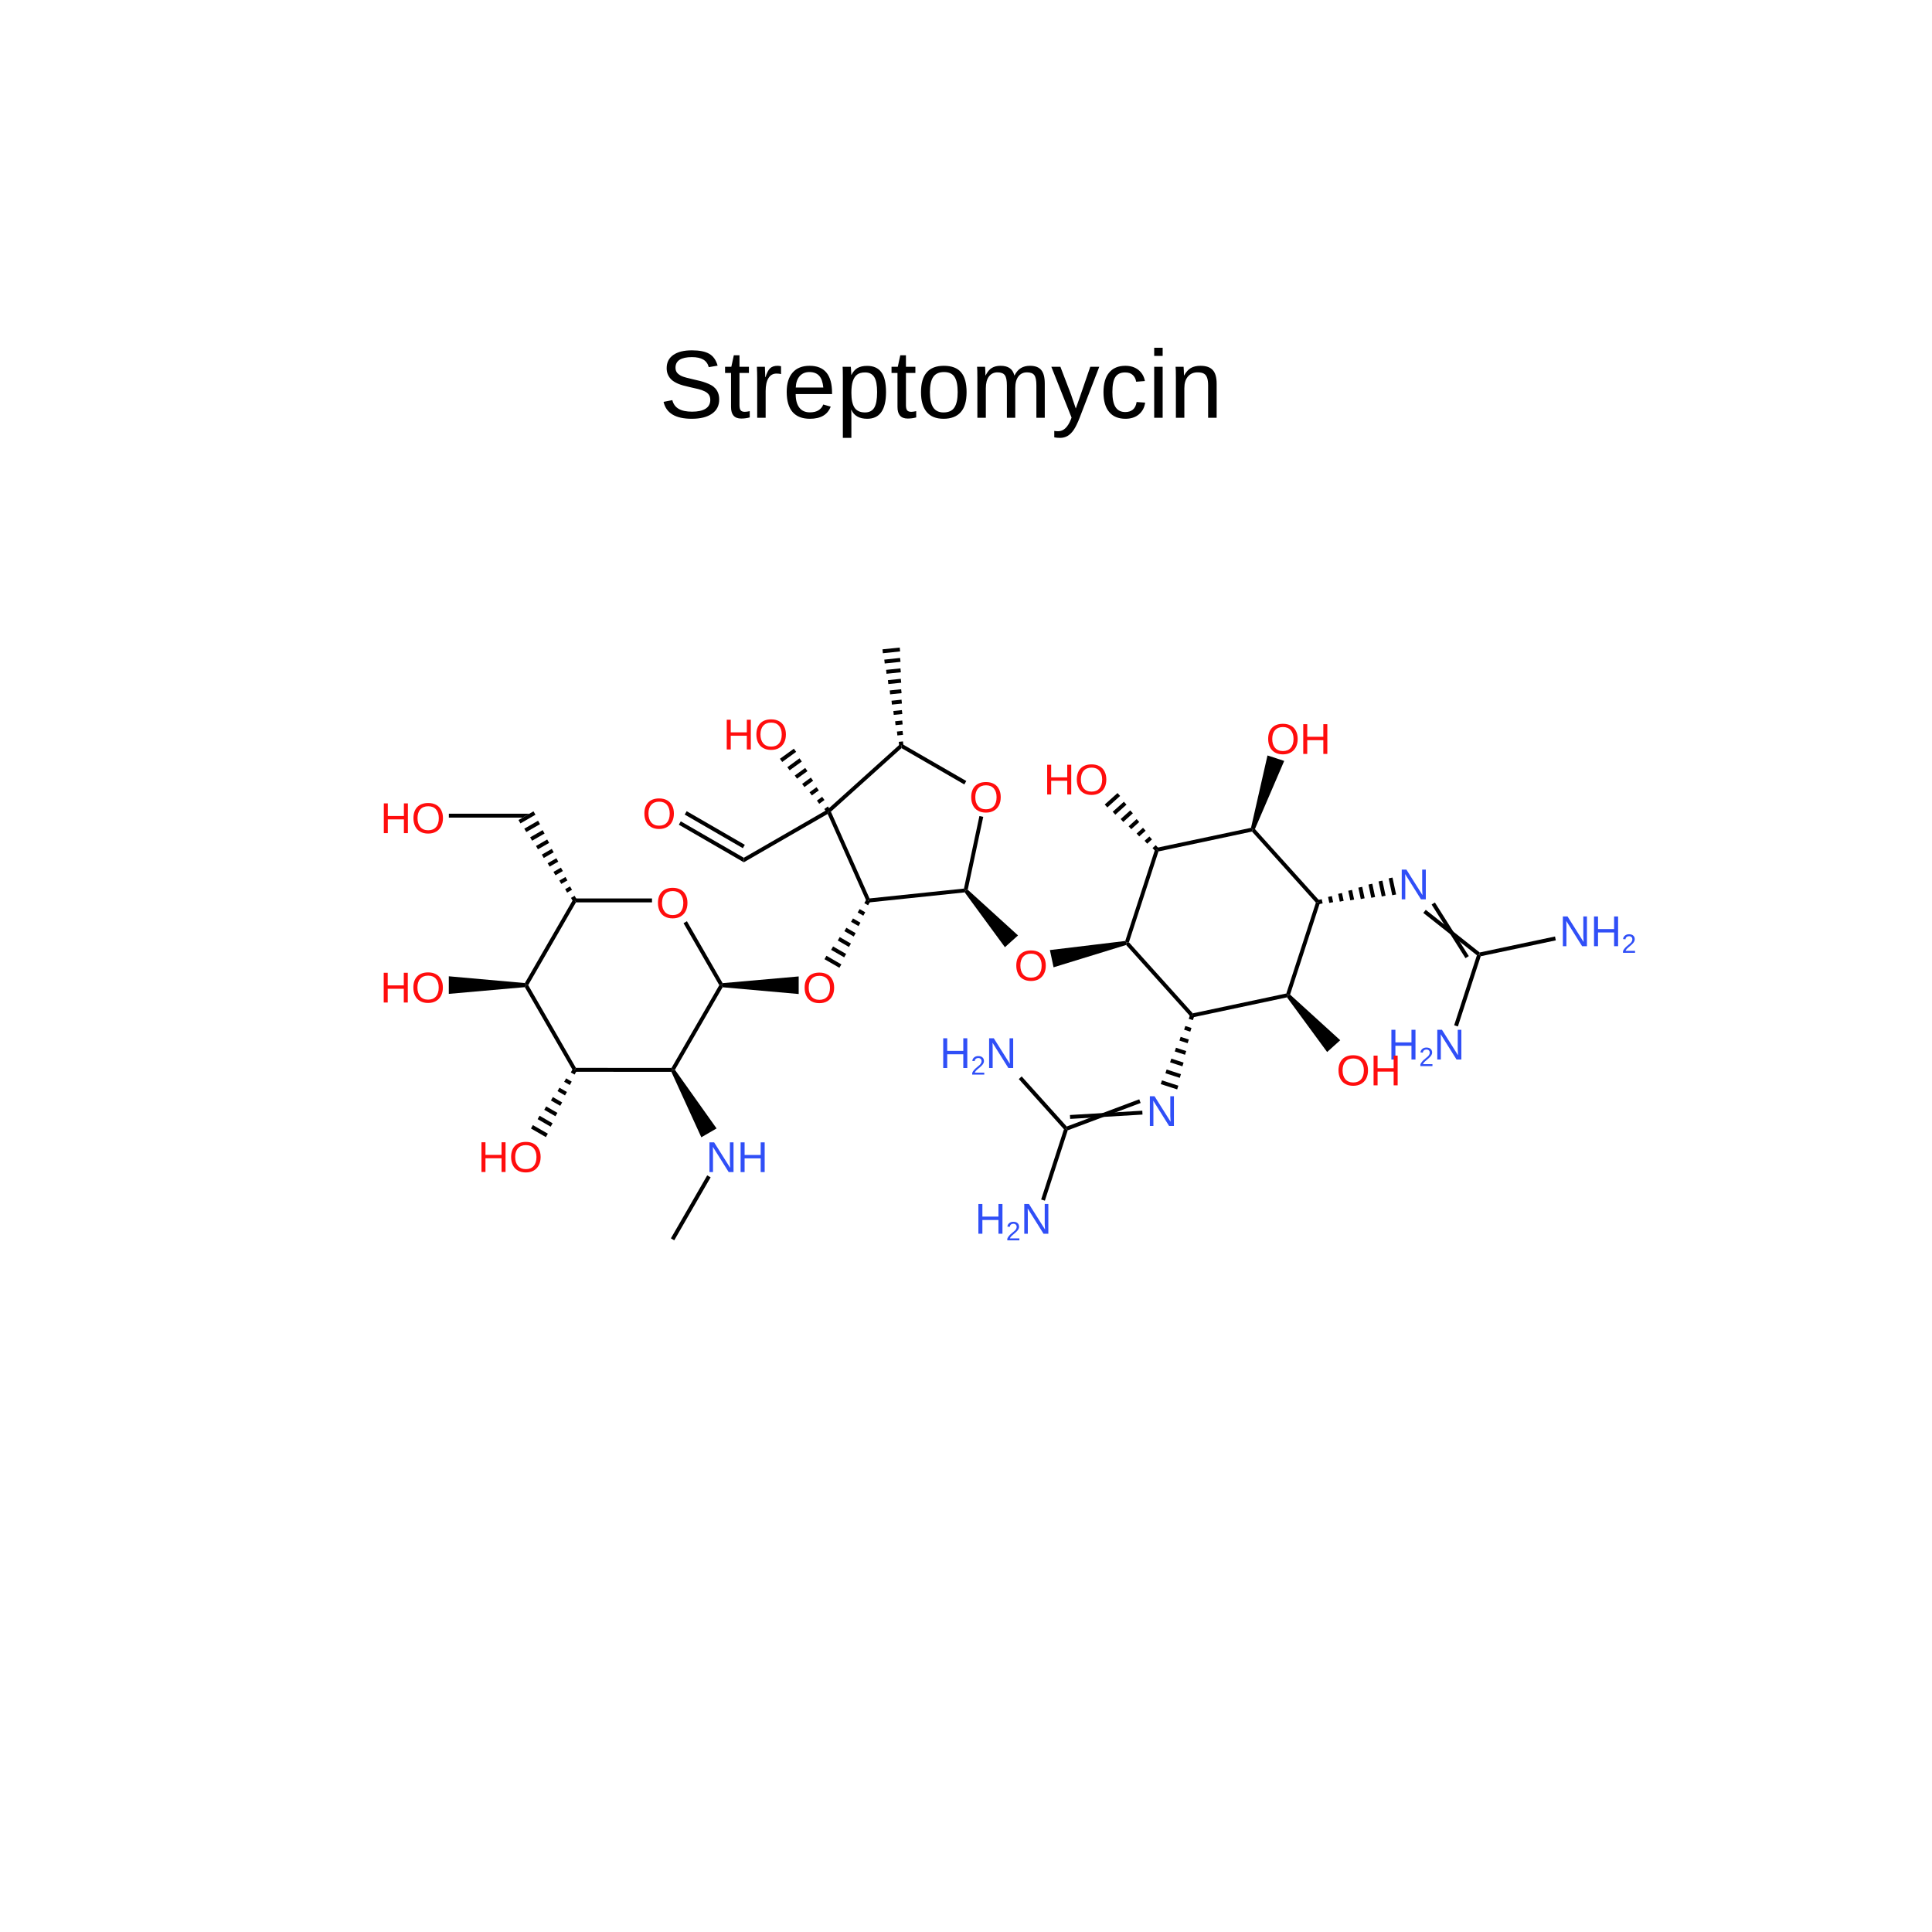
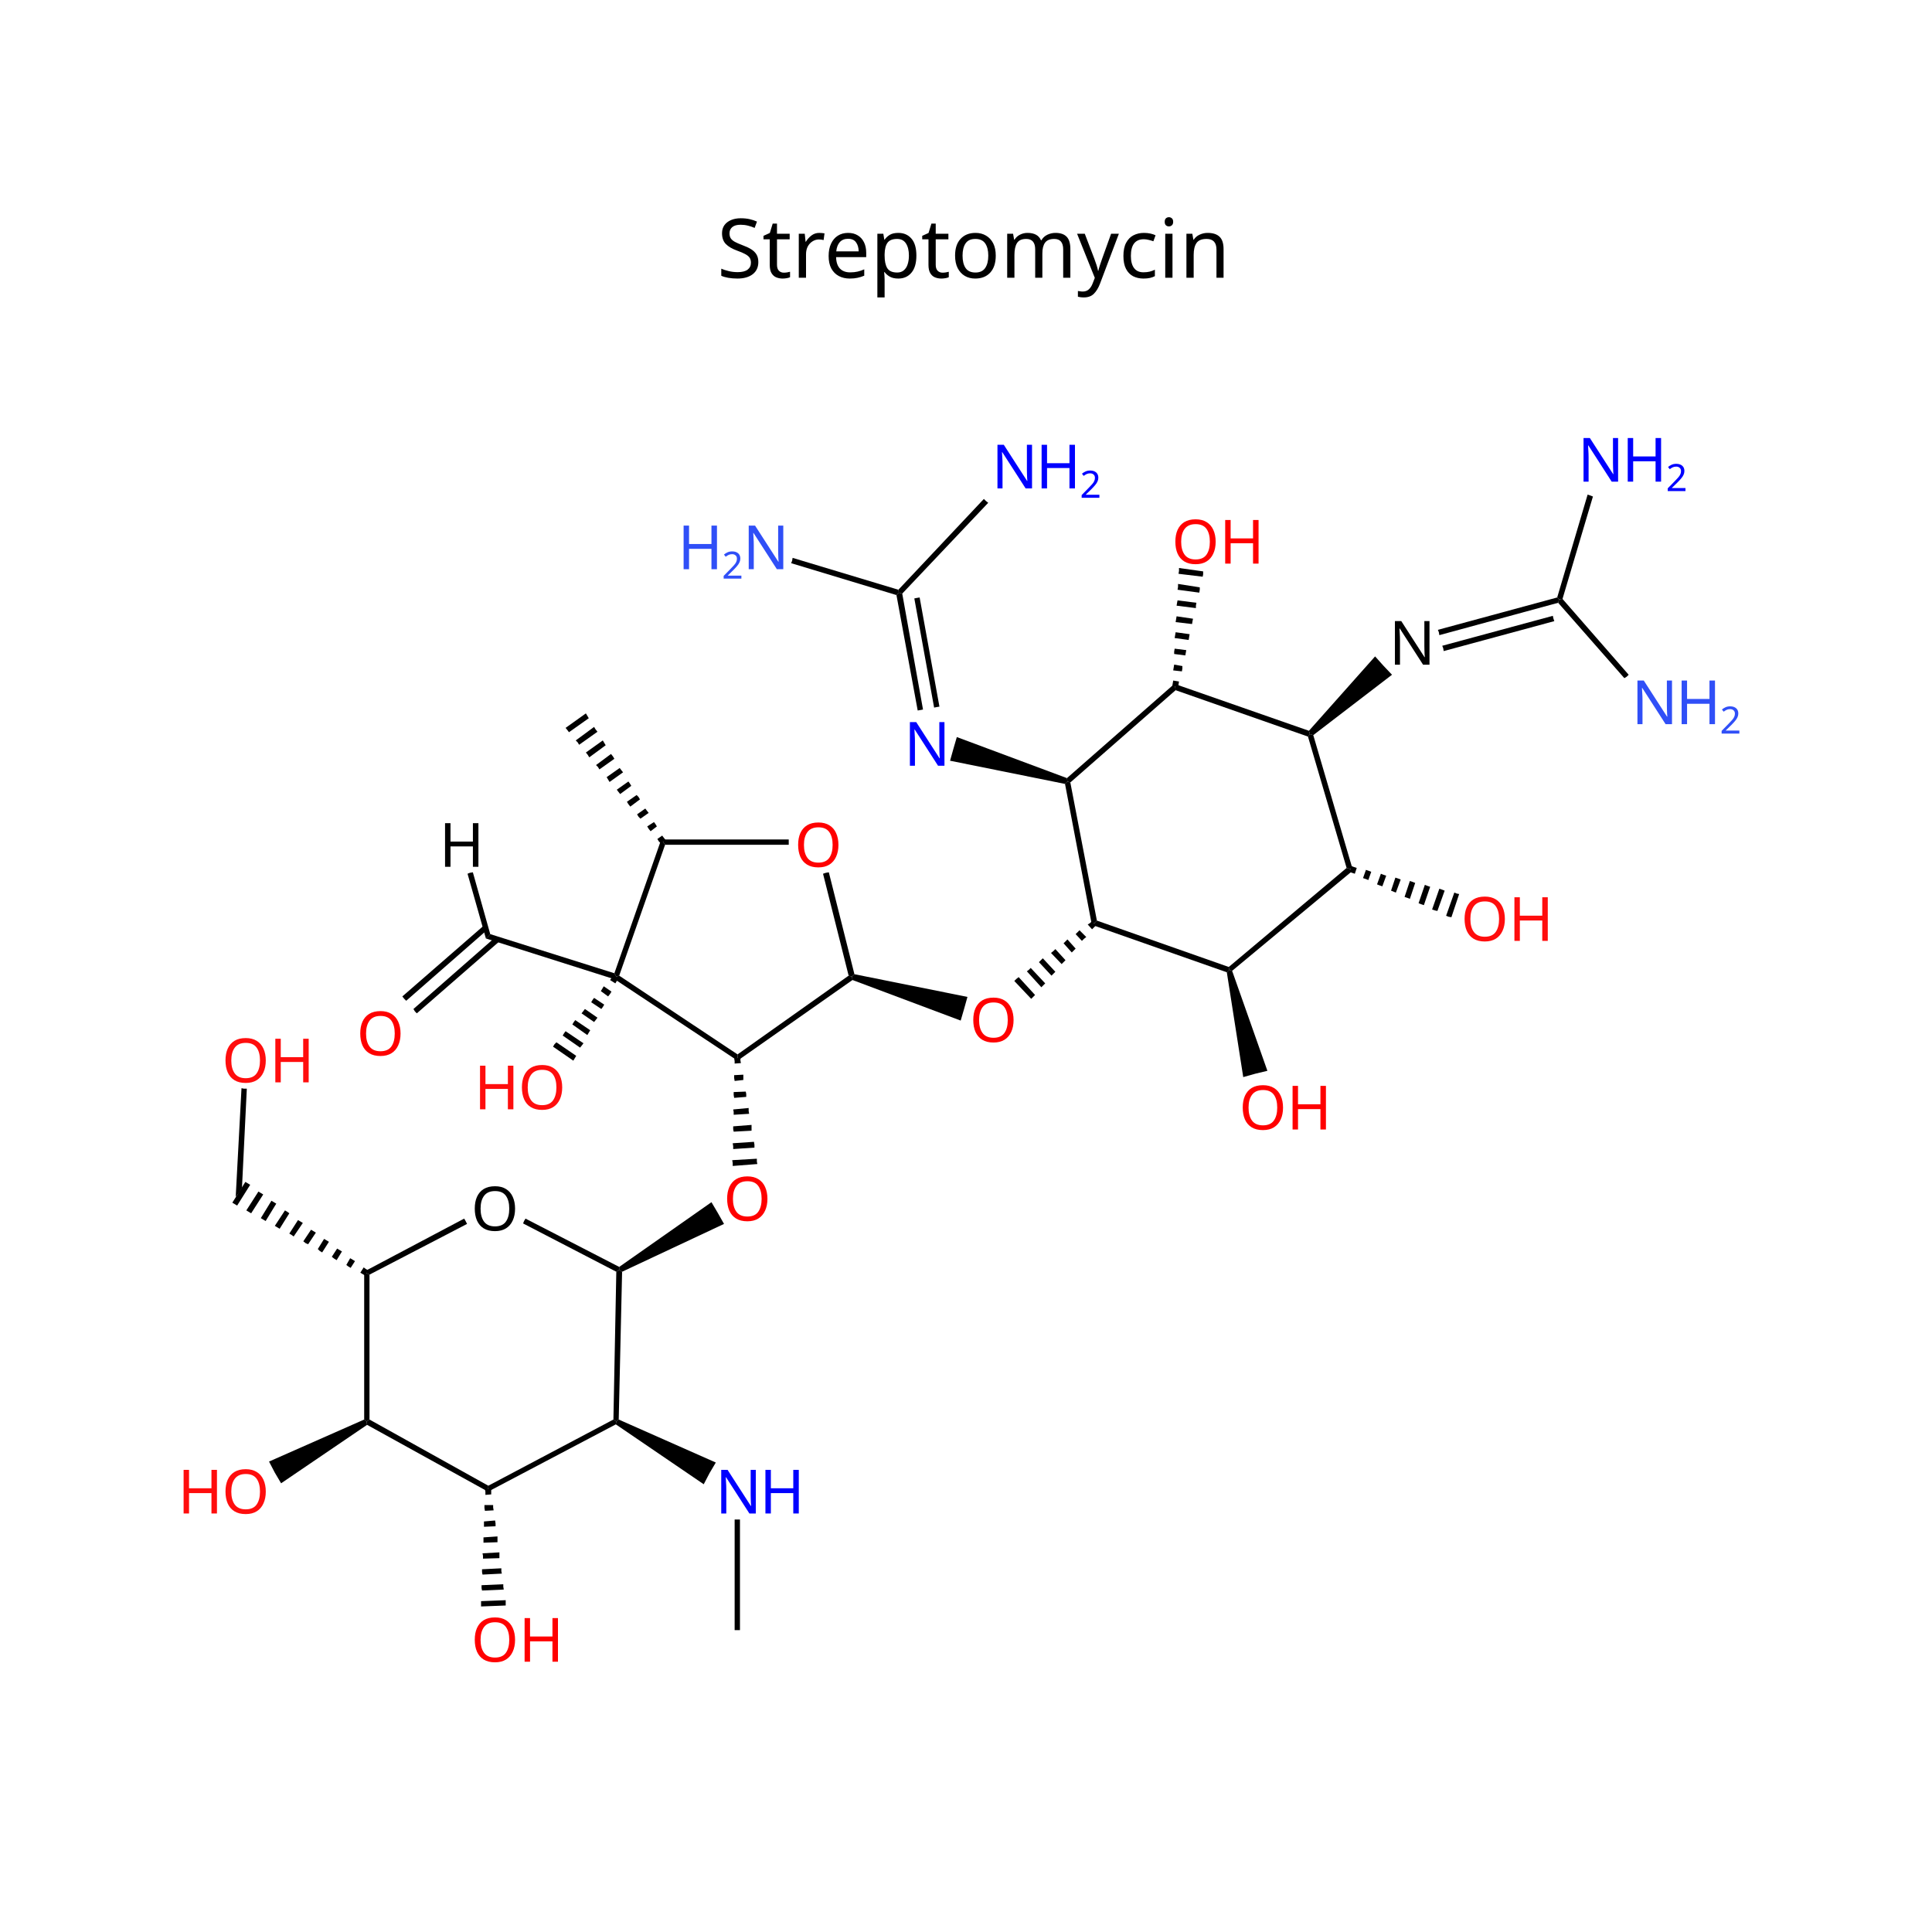
- <svg xmlns="http://www.w3.org/2000/svg" id="图层_1" data-name="图层 1" viewBox="0 0 400 400">
-   <defs>
-     <style>.cls-1,.cls-2,.cls-3,.cls-4{isolation:isolate;}.cls-2,.cls-3{font-size:8.93px;}.cls-2{fill:#ff0d0d;}.cls-2,.cls-3,.cls-4,.cls-5{font-family:ArialMT, Arial;}.cls-3,.cls-4{fill:#304ff7;}.cls-4{font-size:5.5px;}.cls-5{font-size:20px;}</style>
-   </defs>
-   <polygon points="187.03 154.3 186.16 154.39 186.12 153.99 186.08 153.59 186.95 153.5 186.99 153.9 187.03 154.3" />
-   <polygon points="186.96 152.14 185.79 152.27 185.75 151.86 185.7 151.46 186.87 151.34 186.91 151.74 186.96 152.14" />
-   <polygon points="186.88 149.99 185.41 150.14 185.37 149.74 185.33 149.33 186.8 149.18 186.84 149.58 186.88 149.99" />
-   <polygon points="186.81 147.83 185.04 148.01 185 147.61 184.96 147.21 186.72 147.02 186.77 147.42 186.81 147.83" />
-   <polygon points="186.73 145.67 184.66 145.88 184.62 145.48 184.58 145.08 186.65 144.86 186.69 145.26 186.73 145.67" />
-   <polygon points="186.66 143.51 184.29 143.76 184.25 143.35 184.21 142.95 186.57 142.7 186.62 143.1 186.66 143.51" />
-   <polygon points="186.59 141.35 183.92 141.63 183.87 141.22 183.83 140.82 186.5 140.54 186.54 140.95 186.59 141.35" />
-   <polygon points="186.51 139.19 183.54 139.5 183.5 139.1 183.46 138.69 186.43 138.38 186.47 138.79 186.51 139.19" />
-   <polygon points="186.44 137.03 183.17 137.37 183.13 136.97 183.08 136.57 186.35 136.22 186.4 136.63 186.44 137.03" />
-   <polygon points="186.36 134.87 182.79 135.25 182.75 134.84 182.71 134.44 186.28 134.07 186.32 134.47 186.36 134.87" />
-   <polygon points="186.65 154.89 172.03 168.05 171.55 167.94 171.28 167.64 186.33 154.09 186.6 154.4 186.65 154.89" />
-   <polygon points="172.03 168.05 180.03 186.01 179.78 186.45 179.41 186.61 171.36 168.52 171.55 167.94 172.03 168.05" />
-   <polygon points="180.03 186.01 199.58 183.97 199.92 184.34 199.73 184.76 179.82 186.85 179.78 186.45 180.03 186.01" />
-   <polygon points="199.58 183.97 202.78 168.95 203.18 169.03 203.57 169.12 200.36 184.2 199.92 184.34 199.58 183.97" />
-   <g class="cls-1">
-     <text class="cls-2" transform="translate(200.66 168.15)">O</text>
+ <svg xmlns="http://www.w3.org/2000/svg" version="1.1" id="图层_1" x="0px" y="0px" viewBox="0 0 400 400" style="enable-background:new 0 0 400 400;" xml:space="preserve">
+   <style type="text/css">
+ 	.st0{fill:#FF0D0D;}
+ 	.st1{font-family:'ArialMT';}
+ 	.st2{font-size:12.66px;}
+ 	.st3{fill:#304FF7;}
+ 	.st4{font-size:7.79px;}
+ 	.st5{fill:#0000FF;}
+ 	.st6{fill:#FF0000;}
+ 	.st7{font-size:17px;}
+ </style>
+   <g>
+     <text transform="matrix(1 0 0 1 302.46 194.8)" class="st0 st1 st2">O</text>
+     <text transform="matrix(1 0 0 1 312.31 194.8)" class="st0 st1 st2">H</text>
  </g>
-   <polygon points="199.65 162.41 186.65 154.89 186.6 154.4 186.8 154.05 200.06 161.7 199.85 162.06 199.65 162.41" />
-   <polygon points="200.36 184.2 210.77 193.67 209.41 194.89 208.06 196.11 199.73 184.76 199.92 184.34 200.36 184.2" />
-   <g class="cls-1">
-     <text class="cls-2" transform="translate(209.99 203.01)">O</text>
+   <g>
+     <text transform="matrix(1 0 0 1 140.3 117.85)" class="st3 st1 st2">H</text>
+     <text transform="matrix(1 0 0 1 149.45 119.8)" class="st3 st1 st4">2</text>
+     <text transform="matrix(1 0 0 1 153.78 117.85)" class="st3 st1 st2">N</text>
  </g>
-   <polygon points="233.15 195.65 218.13 200.27 217.75 198.48 217.37 196.7 232.97 194.82 233.27 195.19 233.15 195.65" />
-   <polygon points="233.73 195.09 246.96 209.8 246.82 210.25 246.52 210.52 233.15 195.65 233.27 195.19 233.73 195.09" />
-   <polygon points="246.96 209.8 266.32 205.69 266.63 206.04 266.46 206.49 246.9 210.64 246.82 210.25 246.96 209.8" />
-   <polygon points="266.32 205.69 272.44 186.88 272.9 186.78 273.28 186.91 267.1 205.92 266.63 206.04 266.32 205.69" />
-   <polygon points="272.44 186.88 259.21 172.17 259.35 171.73 259.82 171.65 273.2 186.51 272.9 186.78 272.44 186.88" />
-   <polygon points="259.21 172.17 239.85 176.28 239.54 175.93 239.46 175.53 259.01 171.39 259.35 171.73 259.21 172.17" />
-   <polygon points="239.83 175.58 239.16 176.18 238.89 175.88 238.62 175.58 239.29 174.98 239.56 175.28 239.83 175.58" />
-   <polygon points="238.51 173.78 237.51 174.68 237.24 174.38 236.97 174.08 237.97 173.18 238.24 173.48 238.51 173.78" />
-   <polygon points="237.19 171.98 235.86 173.18 235.59 172.88 235.32 172.58 236.65 171.38 236.92 171.68 237.19 171.98" />
-   <polygon points="235.87 170.18 234.21 171.68 233.94 171.38 233.67 171.08 235.33 169.58 235.6 169.88 235.87 170.18" />
-   <polygon points="234.55 168.38 232.56 170.18 232.29 169.88 232.02 169.57 234.01 167.78 234.28 168.08 234.55 168.38" />
-   <polygon points="233.23 166.59 230.91 168.68 230.64 168.37 230.37 168.07 232.69 165.99 232.96 166.29 233.23 166.59" />
-   <polygon points="231.91 164.79 229.26 167.17 228.99 166.87 228.72 166.57 231.37 164.19 231.64 164.49 231.91 164.79" />
-   <g class="cls-1">
-     <text class="cls-2" transform="translate(216.07 164.49)">H</text>
-     <text class="cls-2" transform="translate(222.52 164.49)">O</text>
+   <g>
+     <text transform="matrix(1 0 0 1 98.15 229.67)" class="st0 st1 st2">H</text>
+     <text transform="matrix(1 0 0 1 107.29 229.67)" class="st0 st1 st2">O</text>
  </g>
-   <polygon points="239.85 176.28 233.73 195.09 233.27 195.19 232.97 194.82 239.16 175.81 239.54 175.93 239.85 176.28" />
-   <polygon points="259.01 171.39 262.42 156.41 264.15 156.97 265.88 157.54 259.82 171.65 259.35 171.73 259.01 171.39" />
-   <g class="cls-1">
-     <text class="cls-2" transform="translate(262.14 156.09)">O</text>
-     <text class="cls-2" transform="translate(269.09 156.09)">H</text>
+   <g>
+     <text transform="matrix(1 0 0 1 45.92 224.09)" class="st0 st1 st2">O</text>
+     <text transform="matrix(1 0 0 1 55.77 224.09)" class="st0 st1 st2">H</text>
  </g>
-   <polygon points="273.05 187.21 272.86 186.34 273.26 186.25 273.65 186.17 273.84 187.04 273.44 187.12 273.05 187.21" />
-   <polygon points="275.22 186.94 274.96 185.7 275.35 185.61 275.75 185.53 276.01 186.78 275.62 186.86 275.22 186.94" />
-   <polygon points="277.39 186.68 277.05 185.06 277.44 184.97 277.84 184.89 278.19 186.51 277.79 186.59 277.39 186.68" />
-   <polygon points="279.56 186.41 279.14 184.42 279.54 184.33 279.93 184.25 280.36 186.25 279.96 186.33 279.56 186.41" />
-   <polygon points="281.74 186.15 281.23 183.78 281.63 183.69 282.03 183.61 282.53 185.98 282.13 186.06 281.74 186.15" />
-   <polygon points="283.91 185.88 283.33 183.14 283.72 183.05 284.12 182.97 284.7 185.72 284.31 185.8 283.91 185.88" />
-   <polygon points="286.08 185.62 285.42 182.5 285.81 182.41 286.21 182.33 286.87 185.45 286.48 185.53 286.08 185.62" />
-   <polygon points="288.25 185.35 287.51 181.86 287.91 181.77 288.3 181.69 289.05 185.19 288.65 185.27 288.25 185.35" />
-   <g class="cls-1">
-     <text class="cls-3" transform="translate(289.48 186.2)">N</text>
+   <g>
+     <text transform="matrix(1 0 0 1 36.78 313.35)" class="st0 st1 st2">H</text>
+     <text transform="matrix(1 0 0 1 45.92 313.35)" class="st0 st1 st2">O</text>
  </g>
-   <polygon points="297.08 186.85 304.1 197.95 303.75 198.17 303.41 198.38 296.4 187.28 296.74 187.06 297.08 186.85" />
-   <polygon points="295.19 188.37 306.36 197.2 306.25 197.64 305.78 197.78 294.68 189.01 294.94 188.69 295.19 188.37" />
-   <polygon points="306.36 197.2 321.95 193.89 322.03 194.29 322.11 194.69 306.57 197.98 306.25 197.64 306.36 197.2" />
-   <g class="cls-1">
-     <text class="cls-3" transform="translate(322.84 195.9)">N</text>
-     <text class="cls-3" transform="translate(329.29 195.9)">H</text>
-     <text class="cls-4" transform="translate(335.74 197.27)">2</text>
+   <g>
+     <text transform="matrix(1 0 0 1 337.78 149.93)" class="st3 st1 st2">N</text>
+     <text transform="matrix(1 0 0 1 346.93 149.93)" class="st3 st1 st2">H</text>
+     <text transform="matrix(1 0 0 1 356.07 151.88)" class="st3 st1 st4">2</text>
  </g>
-   <polygon points="306.57 197.98 301.84 212.52 301.45 212.39 301.07 212.26 305.78 197.78 306.25 197.64 306.57 197.98" />
-   <g class="cls-1">
-     <text class="cls-3" transform="translate(287.34 219.36)">H</text>
-     <text class="cls-4" transform="translate(293.79 220.73)">2</text>
-     <text class="cls-3" transform="translate(296.84 219.36)">N</text>
+   <polygon points="185.6,123.2 163.8,116.6 164,116.1 164.1,115.5 186,122.1 186.1,122.7 " />
+   <polygon points="190.4,123.7 194.5,146.3 193.9,146.4 193.4,146.5 189.3,123.9 189.8,123.8 " />
+   <polygon points="186.8,122.9 191.1,146.9 190.6,147 190,147.1 185.6,123.2 186.1,122.7 " />
+   <g>
+     <text transform="matrix(1 0 0 1 187.15 158.54)" class="st5 st1 st2">N</text>
  </g>
-   <polygon points="267.1 205.92 277.48 215.37 276.12 216.59 274.77 217.81 266.46 206.49 266.63 206.04 267.1 205.92" />
-   <g class="cls-1">
-     <text class="cls-2" transform="translate(276.7 224.71)">O</text>
-     <text class="cls-2" transform="translate(283.65 224.71)">H</text>
+   <polygon points="220.5,162.3 196.7,157.5 197.4,155 198.1,152.6 220.9,161.1 221,161.8 " />
+   <polygon points="220.9,161.1 242.9,141.8 243.3,142.2 243.4,142.9 221.6,162 221,161.8 " />
+   <polygon points="243.5,141.7 271,151.3 271.2,152 270.8,152.5 243.4,142.9 243.3,142.2 " />
+   <polygon points="271.9,152.2 280,179.8 279.5,179.9 278.8,179.7 270.8,152.5 271.2,152 " />
+   <polygon points="254.4,200.2 278.8,179.7 279.5,179.9 279.9,180.4 255.1,201 254.5,200.8 " />
+   <polygon points="227.1,190.6 254.4,200.2 254.5,200.8 254,201.3 226.4,191.6 226.6,191.1 " />
+   <polygon points="221.6,162 227.1,190.6 226.6,191.1 226,191.2 220.5,162.3 221,161.8 " />
+   <polygon points="226.1,190.7 226.9,191.6 226.5,192 226.1,192.4 225.2,191.4 225.7,191.1 " />
+   <polygon points="223.5,192.6 224.9,194 224.4,194.4 224,194.8 222.7,193.4 223.1,193 " />
+   <polygon points="221,194.5 222.7,196.4 222.3,196.8 221.9,197.2 220.2,195.3 220.6,194.9 " />
+   <polygon points="218.5,196.5 220.6,198.8 220.2,199.2 219.8,199.6 217.6,197.3 218.1,196.9 " />
+   <polygon points="215.9,198.4 218.5,201.2 218.1,201.6 217.7,202 215.1,199.2 215.5,198.8 " />
+   <polygon points="213.4,200.4 216.4,203.6 216,204 215.6,204.4 212.6,201.1 213,200.8 " />
+   <polygon points="210.9,202.3 214.3,206 213.9,206.4 213.5,206.8 210,203.1 210.4,202.7 " />
+   <g>
+     <text transform="matrix(1 0 0 1 200.74 215.72)" class="st6 st1 st2">O</text>
  </g>
-   <polygon points="246.37 210.17 247.23 210.44 247.1 210.83 246.97 211.21 246.12 210.94 246.25 210.55 246.37 210.17" />
-   <polygon points="245.41 212.42 246.68 212.83 246.56 213.22 246.43 213.6 245.16 213.19 245.28 212.8 245.41 212.42" />
-   <polygon points="244.44 214.67 246.14 215.22 246.01 215.61 245.89 215.99 244.19 215.44 244.31 215.06 244.44 214.67" />
-   <polygon points="243.47 216.92 245.6 217.61 245.47 218 245.35 218.38 243.22 217.69 243.35 217.31 243.47 216.92" />
-   <polygon points="242.51 219.17 245.05 220 244.93 220.39 244.8 220.77 242.25 219.94 242.38 219.56 242.51 219.17" />
-   <polygon points="241.54 221.43 244.51 222.39 244.38 222.78 244.26 223.16 241.29 222.2 241.41 221.81 241.54 221.43" />
-   <polygon points="240.57 223.68 243.97 224.78 243.84 225.17 243.72 225.55 240.32 224.45 240.45 224.06 240.57 223.68" />
-   <g class="cls-1">
-     <text class="cls-3" transform="translate(237.33 233.12)">N</text>
+   <polygon points="176.9,201.7 200.3,206.4 199.6,208.9 198.9,211.3 176.5,202.9 176.4,202.2 " />
+   <polygon points="152.7,218.3 175.7,202 176.4,202.2 176.5,202.9 153,219.4 152.7,219 " />
+   <polygon points="128.2,202 152.7,218.3 152.7,219 152.4,219.4 127.2,202.7 127.6,202.2 " />
+   <polygon points="127.2,201.5 136.8,174.1 137.3,174.3 137.7,174.9 128.2,202 127.6,202.2 " />
+   <polygon points="137.3,173.8 163.3,173.8 163.3,174.3 163.3,174.9 137.7,174.9 137.3,174.3 " />
+   <g>
+     <text transform="matrix(1 0 0 1 164.48 179.46)" class="st6 st1 st2">O</text>
  </g>
-   <polygon points="236.54 230.76 221.57 231.66 221.54 231.25 221.52 230.85 236.5 229.96 236.52 230.36 236.54 230.76" />
-   <polygon points="236.16 228.36 221.07 234.02 220.74 233.71 220.86 233.23 235.87 227.6 236.01 227.98 236.16 228.36" />
-   <polygon points="221.07 234.02 216.33 248.59 215.94 248.46 215.56 248.34 220.28 233.8 220.74 233.71 221.07 234.02" />
-   <g class="cls-1">
-     <text class="cls-3" transform="translate(201.83 255.43)">H</text>
-     <text class="cls-4" transform="translate(208.27 256.8)">2</text>
-     <text class="cls-3" transform="translate(211.33 255.43)">N</text>
+   <polygon points="137.8,173.9 136.8,174.6 136.4,174.2 136.1,173.7 137.1,173 137.4,173.4 " />
+   <polygon points="136,171.1 134.7,172.1 134.3,171.6 134,171.1 135.4,170.2 135.7,170.6 " />
+   <polygon points="134.3,168.3 132.6,169.5 132.2,169.1 131.9,168.6 133.6,167.4 133.9,167.8 " />
+   <polygon points="132.5,165.5 130.5,167 130.1,166.5 129.8,166 131.8,164.6 132.2,165 " />
+   <polygon points="130.7,162.7 128.4,164.4 128,163.9 127.7,163.5 130.1,161.8 130.4,162.2 " />
+   <polygon points="129,159.9 126.2,161.9 125.9,161.4 125.6,160.9 128.3,159 128.6,159.4 " />
+   <polygon points="127.2,157.1 124.1,159.3 123.8,158.8 123.4,158.4 126.5,156.1 126.9,156.6 " />
+   <polygon points="125.4,154.3 122,156.8 121.7,156.3 121.3,155.8 124.8,153.3 125.1,153.8 " />
+   <polygon points="123.7,151.5 119.9,154.2 119.6,153.7 119.2,153.3 123,150.5 123.3,151 " />
+   <polygon points="121.9,148.7 117.8,151.6 117.5,151.2 117.1,150.7 121.3,147.7 121.6,148.2 " />
+   <polygon points="101.5,193.4 127.2,201.5 127.6,202.2 127.4,202.8 100.6,194.3 101.1,193.9 " />
+   <polygon points="100.6,194.3 96.8,180.9 97.3,180.7 97.9,180.6 101.5,193.4 101.1,193.9 " />
+   <g>
+     <text transform="matrix(1 0 0 1 90.91 179.46)" class="st1 st2">H</text>
  </g>
-   <polygon points="220.28 233.8 210.93 223.41 211.23 223.13 211.53 222.86 220.86 233.23 220.74 233.71 220.28 233.8" />
-   <g class="cls-1">
-     <text class="cls-3" transform="translate(194.55 221.12)">H</text>
-     <text class="cls-4" transform="translate(201 222.49)">2</text>
-     <text class="cls-3" transform="translate(204.05 221.12)">N</text>
+   <polygon points="103.4,194.9 86.3,209.8 85.9,209.4 85.6,208.9 102.6,194 103,194.5 " />
+   <polygon points="100.9,192.5 84.1,207.2 83.7,206.8 83.3,206.3 100.2,191.6 100.5,192 " />
+   <g>
+     <text transform="matrix(1 0 0 1 73.82 218.51)" class="st6 st1 st2">O</text>
  </g>
-   <polygon points="179.35 186.28 180.13 186.73 179.93 187.08 179.73 187.43 178.95 186.98 179.15 186.63 179.35 186.28" />
-   <polygon points="177.98 188.21 179.14 188.88 178.94 189.24 178.74 189.59 177.57 188.91 177.78 188.56 177.98 188.21" />
-   <polygon points="176.6 190.15 178.15 191.04 177.95 191.39 177.75 191.74 176.2 190.85 176.4 190.5 176.6 190.15" />
-   <polygon points="175.23 192.08 177.16 193.2 176.96 193.55 176.76 193.9 174.82 192.78 175.03 192.43 175.23 192.08" />
-   <polygon points="173.85 194.01 176.18 195.36 175.97 195.71 175.77 196.06 173.45 194.72 173.65 194.37 173.85 194.01" />
-   <polygon points="172.48 195.95 175.19 197.51 174.98 197.86 174.78 198.21 172.07 196.65 172.28 196.3 172.48 195.95" />
-   <polygon points="171.11 197.88 174.2 199.67 173.99 200.02 173.79 200.37 170.7 198.59 170.9 198.24 171.11 197.88" />
-   <g class="cls-1">
-     <text class="cls-2" transform="translate(166.17 207.6)">O</text>
+   <polygon points="127,201.9 128,202.7 127.7,203.1 127.4,203.6 126.3,202.9 126.7,202.4 " />
+   <polygon points="125,204.2 126.6,205.3 126.3,205.8 125.9,206.3 124.4,205.2 124.7,204.7 " />
+   <polygon points="123,206.6 125.1,208 124.8,208.5 124.5,208.9 122.4,207.5 122.7,207 " />
+   <polygon points="121.1,208.9 123.7,210.7 123.4,211.1 123,211.6 120.4,209.8 120.8,209.3 " />
+   <polygon points="119.1,211.2 122.2,213.3 121.9,213.8 121.6,214.3 118.5,212.1 118.8,211.6 " />
+   <polygon points="117.1,213.5 120.8,216 120.5,216.4 120.1,216.9 116.5,214.4 116.8,213.9 " />
+   <polygon points="115.2,215.8 119.3,218.6 119,219.1 118.7,219.6 114.5,216.7 114.8,216.2 " />
+   <polygon points="152,219.1 153.3,219 153.3,219.6 153.4,220.1 152.1,220.2 152.1,219.7 " />
+   <polygon points="152,222.6 153.9,222.5 153.9,223.1 153.9,223.6 152.1,223.8 152,223.2 " />
+   <polygon points="151.9,226.1 154.4,226 154.5,226.5 154.5,227.1 152,227.3 151.9,226.7 " />
+   <polygon points="151.8,229.7 155,229.4 155,230 155.1,230.6 151.9,230.8 151.9,230.2 " />
+   <polygon points="151.8,233.2 155.6,232.9 155.6,233.5 155.6,234.1 151.9,234.3 151.8,233.8 " />
+   <polygon points="151.7,236.7 156.1,236.4 156.2,237 156.2,237.6 151.8,237.9 151.8,237.3 " />
+   <polygon points="151.6,240.2 156.7,239.9 156.7,240.5 156.8,241 151.7,241.4 151.7,240.8 " />
+   <g>
+     <text transform="matrix(1 0 0 1 149.78 252.73)" class="st6 st1 st2">O</text>
  </g>
-   <polygon points="149.61 203.55 165.36 202.16 165.36 203.98 165.36 205.8 149.61 204.4 149.39 203.97 149.61 203.55" />
-   <polygon points="149.61 204.4 139.74 221.49 139.26 221.51 139.03 221.1 148.92 203.97 149.39 203.97 149.61 204.4" />
-   <polygon points="139 221.91 119 221.9 119 221.5 119.24 221.09 139.03 221.1 139.26 221.51 139 221.91" />
-   <polygon points="118.66 221.7 108.66 204.38 108.89 203.96 109.36 203.96 119.24 221.09 119 221.5 118.66 221.7" />
-   <polygon points="108.67 203.53 118.67 186.22 119.02 186.42 119.25 186.83 109.36 203.96 108.89 203.96 108.67 203.53" />
-   <polygon points="119.02 186.02 134.99 186.02 134.99 186.43 134.99 186.83 119.25 186.83 119.02 186.42 119.02 186.02" />
-   <g class="cls-1">
-     <text class="cls-2" transform="translate(135.8 190.05)">O</text>
+   <polygon points="128.2,262.3 147.3,248.9 148.6,251.1 149.9,253.4 128.8,263.3 128.2,262.9 " />
+   <polygon points="128.8,263.3 128.1,293.9 127.6,294.3 127,293.9 127.6,263.3 128.2,262.9 " />
+   <polygon points="101.1,307.6 127,293.9 127.6,294.3 127.5,294.9 101.3,308.7 101.1,308.2 " />
+   <polygon points="76.5,293.9 101.1,307.6 101.1,308.2 100.8,308.7 76,295 75.9,294.3 " />
+   <polygon points="76.5,263.9 76.5,293.9 75.9,294.3 75.4,293.9 75.4,263.6 75.9,263.6 " />
+   <polygon points="75.7,263.1 96.1,252.3 96.4,252.8 96.7,253.4 76.5,263.9 75.9,263.6 " />
+   <g>
+     <text transform="matrix(1 0 0 1 97.53 254.77)" class="st1 st2">O</text>
  </g>
-   <polygon points="142.22 190.73 149.61 203.55 149.39 203.97 148.92 203.97 141.52 191.14 141.87 190.94 142.22 190.73" />
-   <polygon points="119.38 186.16 118.62 186.6 118.42 186.25 118.21 185.9 118.97 185.46 119.17 185.81 119.38 186.16" />
-   <polygon points="118.43 184.22 117.41 184.81 117.21 184.46 117.01 184.1 118.02 183.52 118.23 183.87 118.43 184.22" />
-   <polygon points="117.48 182.28 116.2 183.01 116 182.66 115.8 182.31 117.08 181.57 117.28 181.93 117.48 182.28" />
-   <polygon points="116.54 180.34 115 181.22 114.79 180.87 114.59 180.52 116.13 179.63 116.33 179.98 116.54 180.34" />
-   <polygon points="115.59 178.39 113.79 179.43 113.59 179.08 113.38 178.73 115.19 177.69 115.39 178.04 115.59 178.39" />
-   <polygon points="114.64 176.45 112.58 177.64 112.38 177.29 112.18 176.94 114.24 175.75 114.44 176.1 114.64 176.45" />
-   <polygon points="113.7 174.51 111.37 175.85 111.17 175.5 110.97 175.15 113.29 173.81 113.5 174.16 113.7 174.51" />
-   <polygon points="112.75 172.57 110.17 174.06 109.96 173.71 109.76 173.36 112.35 171.87 112.55 172.22 112.75 172.57" />
-   <polygon points="111.81 170.63 108.96 172.27 108.76 171.92 108.55 171.57 111.4 169.92 111.6 170.27 111.81 170.63" />
-   <polygon points="110.86 168.68 107.75 170.48 107.55 170.13 107.35 169.78 110.45 167.98 110.66 168.33 110.86 168.68" />
-   <polygon points="108.2 169.28 92.93 169.28 92.93 168.87 92.93 168.47 109.6 168.47 108.9 168.88 108.2 169.28" />
-   <g class="cls-1">
-     <text class="cls-2" transform="translate(78.73 172.49)">H</text>
-     <text class="cls-2" transform="translate(85.18 172.49)">O</text>
+   <polygon points="127.6,263.3 108.3,253.3 108.5,252.8 108.8,252.3 128.2,262.3 128.2,262.9 " />
+   <polygon points="76.2,263 75.6,264.1 75.1,263.8 74.6,263.5 75.3,262.4 75.7,262.7 " />
+   <polygon points="73.5,261.1 72.6,262.5 72.1,262.2 71.7,261.9 72.5,260.5 73,260.8 " />
+   <polygon points="70.8,259.1 69.7,260.9 69.2,260.6 68.7,260.2 69.8,258.5 70.3,258.8 " />
+   <polygon points="68.1,257.1 66.7,259.3 66.2,259 65.8,258.6 67.1,256.5 67.6,256.8 " />
+   <polygon points="65.4,255.2 63.8,257.6 63.3,257.4 62.8,257 64.4,254.6 64.9,254.9 " />
+   <polygon points="62.7,253.2 60.8,256 60.4,255.7 59.9,255.4 61.7,252.6 62.2,252.9 " />
+   <polygon points="59.9,251.2 57.9,254.4 57.4,254.1 56.9,253.8 59,250.6 59.5,250.9 " />
+   <polygon points="57.2,249.2 55,252.8 54.5,252.5 54,252.2 56.2,248.6 56.7,248.9 " />
+   <polygon points="54.5,247.3 52,251.2 51.5,250.9 51,250.6 53.5,246.7 54,247 " />
+   <polygon points="51.8,245.3 49.1,249.6 48.6,249.3 48.1,249 50.8,244.7 51.3,245 " />
+   <polygon points="48.8,247.8 50,225.3 50.5,225.4 51.1,225.4 50.1,245.9 49.5,246.9 " />
+   <polygon points="76,295 58.2,307.1 56.9,304.9 55.7,302.6 75.4,293.9 75.9,294.3 " />
+   <polygon points="186,122.1 203.7,103.3 204.1,103.7 204.6,104.1 186.8,122.9 186.1,122.7 " />
+   <polygon points="100.4,308.3 101.7,308.3 101.7,308.9 101.7,309.4 100.5,309.5 100.5,308.9 " />
+   <polygon points="100.3,311.6 102.1,311.6 102.1,312.1 102.2,312.7 100.4,312.8 100.3,312.2 " />
+   <polygon points="100.2,315 102.5,314.8 102.6,315.4 102.6,316 100.2,316.1 100.2,315.5 " />
+   <polygon points="100.1,318.3 103,318.1 103,318.7 103,319.3 100.1,319.4 100.1,318.8 " />
+   <polygon points="99.9,321.6 103.4,321.4 103.4,322 103.4,322.6 100,322.7 100,322.1 " />
+   <polygon points="99.8,324.9 103.8,324.7 103.8,325.3 103.9,325.8 99.9,326 99.8,325.5 " />
+   <polygon points="99.7,328.2 104.2,328 104.2,328.5 104.3,329.1 99.8,329.3 99.7,328.8 " />
+   <polygon points="99.6,331.5 104.7,331.3 104.7,331.8 104.7,332.4 99.6,332.6 99.6,332.1 " />
+   <g>
+     <text transform="matrix(1 0 0 1 97.53 344.04)" class="st6 st1 st2">O</text>
+     <text transform="matrix(1 0 0 1 107.38 344.04)" class="st6 st1 st2">H</text>
  </g>
-   <polygon points="108.66 204.38 92.92 205.77 92.92 203.95 92.92 202.13 108.67 203.53 108.89 203.96 108.66 204.38" />
-   <g class="cls-1">
-     <text class="cls-2" transform="translate(78.71 207.56)">H</text>
-     <text class="cls-2" transform="translate(85.16 207.56)">O</text>
+   <polygon points="128.1,293.9 148.2,302.8 146.9,305 145.7,307.3 127.5,294.9 127.6,294.3 " />
+   <g>
+     <text transform="matrix(1 0 0 1 148.09 313.35)" class="st5 st1 st2">N</text>
+     <text transform="matrix(1 0 0 1 157.24 313.35)" class="st5 st1 st2">H</text>
  </g>
-   <polygon points="118.58 221.33 119.36 221.78 119.16 222.13 118.96 222.48 118.18 222.03 118.38 221.68 118.58 221.33" />
-   <polygon points="117.21 223.26 118.37 223.94 118.17 224.29 117.97 224.64 116.8 223.97 117.01 223.62 117.21 223.26" />
-   <polygon points="115.83 225.2 117.38 226.09 117.18 226.44 116.98 226.8 115.43 225.9 115.63 225.55 115.83 225.2" />
-   <polygon points="114.46 227.13 116.39 228.25 116.19 228.6 115.99 228.95 114.06 227.84 114.26 227.49 114.46 227.13" />
-   <polygon points="113.08 229.07 115.41 230.41 115.2 230.76 115 231.11 112.68 229.77 112.88 229.42 113.08 229.07" />
-   <polygon points="111.71 231 114.42 232.57 114.21 232.92 114.01 233.27 111.31 231.71 111.51 231.35 111.71 231" />
-   <polygon points="110.33 232.94 113.43 234.72 113.22 235.07 113.02 235.43 109.93 233.64 110.13 233.29 110.33 232.94" />
-   <g class="cls-1">
-     <text class="cls-2" transform="translate(98.95 242.65)">H</text>
-     <text class="cls-2" transform="translate(105.4 242.65)">O</text>
+   <polygon points="152.1,337.5 152.1,314.6 152.7,314.6 153.2,314.6 153.2,337.5 152.7,337.5 " />
+   <polygon points="255.1,201 262.4,221.7 259.9,222.3 257.4,223 254,201.3 254.5,200.8 " />
+   <g>
+     <text transform="matrix(1 0 0 1 256.53 233.85)" class="st6 st1 st2">O</text>
+     <text transform="matrix(1 0 0 1 266.38 233.85)" class="st6 st1 st2">H</text>
  </g>
-   <polygon points="139.74 221.49 148.36 233.63 146.78 234.55 145.2 235.46 139 221.91 139.26 221.51 139.74 221.49" />
-   <g class="cls-1">
-     <text class="cls-3" transform="translate(146.15 242.67)">N</text>
-     <text class="cls-3" transform="translate(152.6 242.67)">H</text>
+   <polygon points="279.4,180.5 279.8,179.3 280.3,179.5 280.9,179.7 280.5,180.9 279.9,180.7 " />
+   <polygon points="282.2,181.8 282.8,180.1 283.4,180.3 283.9,180.5 283.3,182.2 282.8,182 " />
+   <polygon points="285.1,183.1 285.9,180.9 286.4,181.1 287,181.3 286.2,183.5 285.6,183.3 " />
+   <polygon points="288,184.4 288.9,181.7 289.5,181.9 290,182.1 289,184.8 288.5,184.6 " />
+   <polygon points="290.8,185.7 291.9,182.4 292.5,182.6 293,182.8 291.9,186.1 291.4,185.9 " />
+   <polygon points="293.7,187 295,183.2 295.5,183.4 296.1,183.6 294.8,187.4 294.2,187.2 " />
+   <polygon points="296.5,188.3 298,184 298.6,184.2 299.1,184.4 297.6,188.6 297.1,188.5 " />
+   <polygon points="299.4,189.6 301.1,184.8 301.6,185 302.1,185.1 300.5,189.9 299.9,189.8 " />
+   <polygon points="175.7,202 170.4,180.9 171,180.7 171.6,180.6 176.9,201.7 176.4,202.2 " />
+   <polygon points="271,151.3 284.7,135.9 286.4,137.8 288.2,139.7 271.9,152.2 271.2,152 " />
+   <g>
+     <text transform="matrix(1 0 0 1 287.57 137.62)" class="st1 st2">N</text>
  </g>
-   <polygon points="147.13 243.76 139.6 256.79 139.25 256.59 138.9 256.38 146.42 243.35 146.78 243.55 147.13 243.76" />
-   <polygon points="171.36 168.52 154 178.53 154 178.06 154 177.59 171.34 167.59 171.55 167.94 171.36 168.52" />
-   <polygon points="154 178.53 140.55 170.75 140.75 170.4 140.95 170.05 154 177.59 154 178.06 154 178.53" />
-   <polygon points="153.8 175.61 141.76 168.65 141.97 168.3 142.17 167.95 154.21 174.91 154 175.26 153.8 175.61" />
-   <g class="cls-1">
-     <text class="cls-2" transform="translate(132.99 171.54)">O</text>
+   <polygon points="321.8,128.6 298.9,134.8 298.8,134.2 298.6,133.7 321.5,127.5 321.6,128 " />
+   <polygon points="322.6,124.8 298,131.5 297.9,130.9 297.7,130.4 322.4,123.7 322.8,124.1 " />
+   <polygon points="322.4,123.7 328.7,102.4 329.3,102.6 329.8,102.8 323.5,124 322.8,124.1 " />
+   <g>
+     <text transform="matrix(1 0 0 1 326.62 99.72)" class="st5 st1 st2">N</text>
+     <text transform="matrix(1 0 0 1 335.77 99.72)" class="st5 st1 st2">H</text>
+     <text transform="matrix(1 0 0 1 344.91 101.67)" class="st5 st1 st4">2</text>
  </g>
-   <polygon points="171.87 167.62 171.14 168.15 170.9 167.82 170.67 167.5 171.4 166.97 171.63 167.3 171.87 167.62" />
-   <polygon points="170.7 165.63 169.61 166.42 169.37 166.09 169.13 165.76 170.22 164.97 170.46 165.3 170.7 165.63" />
-   <polygon points="169.53 163.64 168.08 164.69 167.84 164.36 167.6 164.03 169.05 162.98 169.29 163.31 169.53 163.64" />
-   <polygon points="168.35 161.64 166.55 162.96 166.31 162.63 166.07 162.3 167.88 160.99 168.12 161.32 168.35 161.64" />
-   <polygon points="167.18 159.65 165.01 161.22 164.78 160.9 164.54 160.57 166.71 158.99 166.94 159.32 167.18 159.65" />
-   <polygon points="166.01 157.66 163.48 159.49 163.24 159.16 163.01 158.84 165.53 157 165.77 157.33 166.01 157.66" />
-   <polygon points="164.84 155.66 161.95 157.76 161.71 157.43 161.47 157.1 164.36 155.01 164.6 155.34 164.84 155.66" />
-   <g class="cls-1">
-     <text class="cls-2" transform="translate(149.73 155.17)">H</text>
-     <text class="cls-2" transform="translate(156.18 155.17)">O</text>
+   <polygon points="323.5,124 337.2,139.7 336.8,140.1 336.3,140.4 322.6,124.8 322.8,124.1 " />
+   <g>
+     <text transform="matrix(1 0 0 1 205.28 101.12)" class="st5 st1 st2">N</text>
+     <text transform="matrix(1 0 0 1 214.42 101.12)" class="st5 st1 st2">H</text>
+     <text transform="matrix(1 0 0 1 223.57 103.06)" class="st5 st1 st4">2</text>
  </g>
-   <text class="cls-5" transform="translate(136.48 86.5)">Streptomycin</text>
+   <polygon points="244,142.2 242.7,142.1 242.8,141.5 242.9,140.9 244.1,141.1 244,141.7 " />
+   <polygon points="244.7,139 242.9,138.8 243,138.2 243.1,137.6 244.8,137.9 244.8,138.4 " />
+   <polygon points="245.4,135.7 243.1,135.4 243.1,134.9 243.2,134.3 245.6,134.6 245.5,135.2 " />
+   <polygon points="246.1,132.5 243.2,132.1 243.3,131.5 243.4,130.9 246.3,131.3 246.2,131.9 " />
+   <polygon points="246.8,129.2 243.4,128.8 243.5,128.2 243.6,127.6 247,128.1 246.9,128.6 " />
+   <polygon points="247.6,125.9 243.6,125.4 243.7,124.8 243.8,124.3 247.7,124.8 247.6,125.4 " />
+   <polygon points="248.3,122.7 243.8,122.1 243.9,121.5 243.9,120.9 248.4,121.6 248.4,122.1 " />
+   <polygon points="249,119.4 244,118.8 244.1,118.2 244.1,117.6 249.1,118.3 249.1,118.9 " />
+   <g>
+     <text transform="matrix(1 0 0 1 242.58 116.69)" class="st6 st1 st2">O</text>
+     <text transform="matrix(1 0 0 1 252.43 116.69)" class="st6 st1 st2">H</text>
+   </g>
+   <text transform="matrix(1 0 0 1 148.4733 57.5)" class="st1 st7">Streptomycin</text>
</svg>
